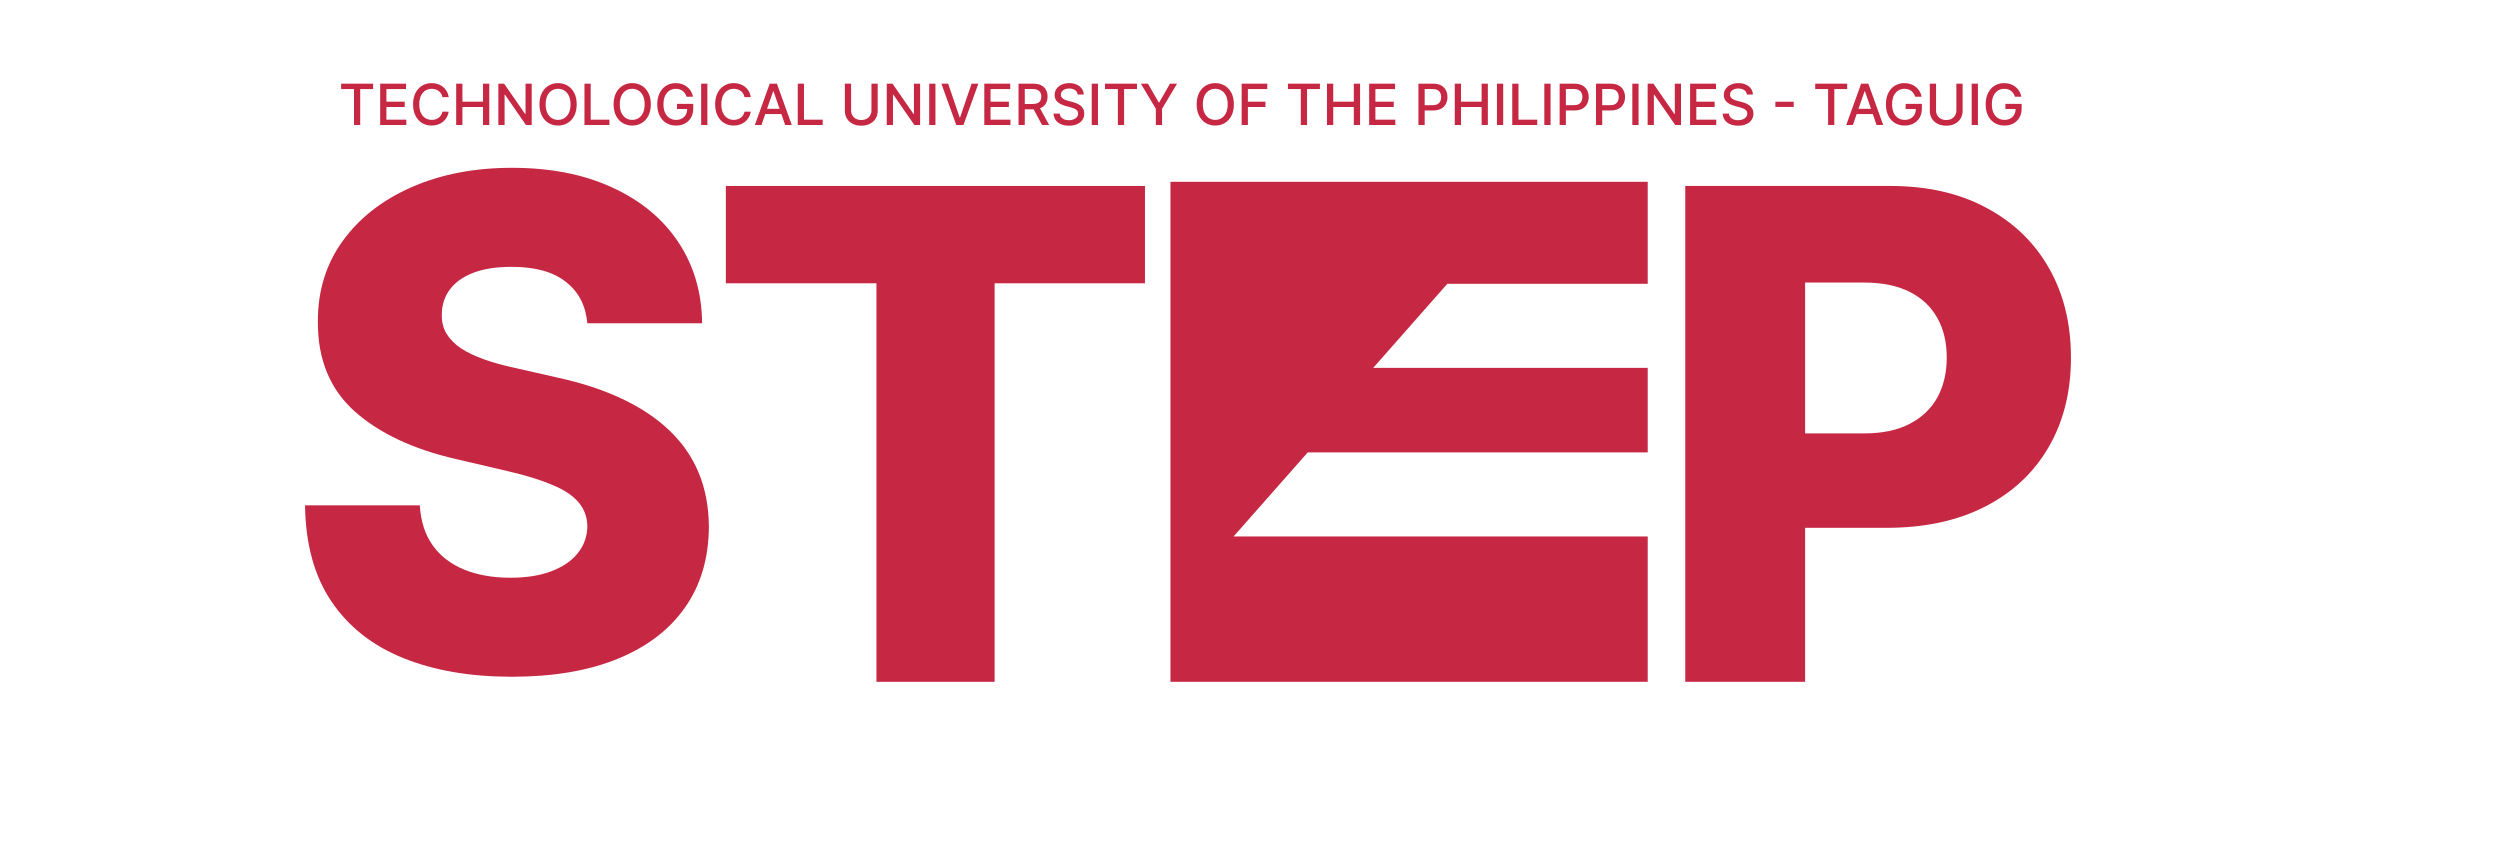
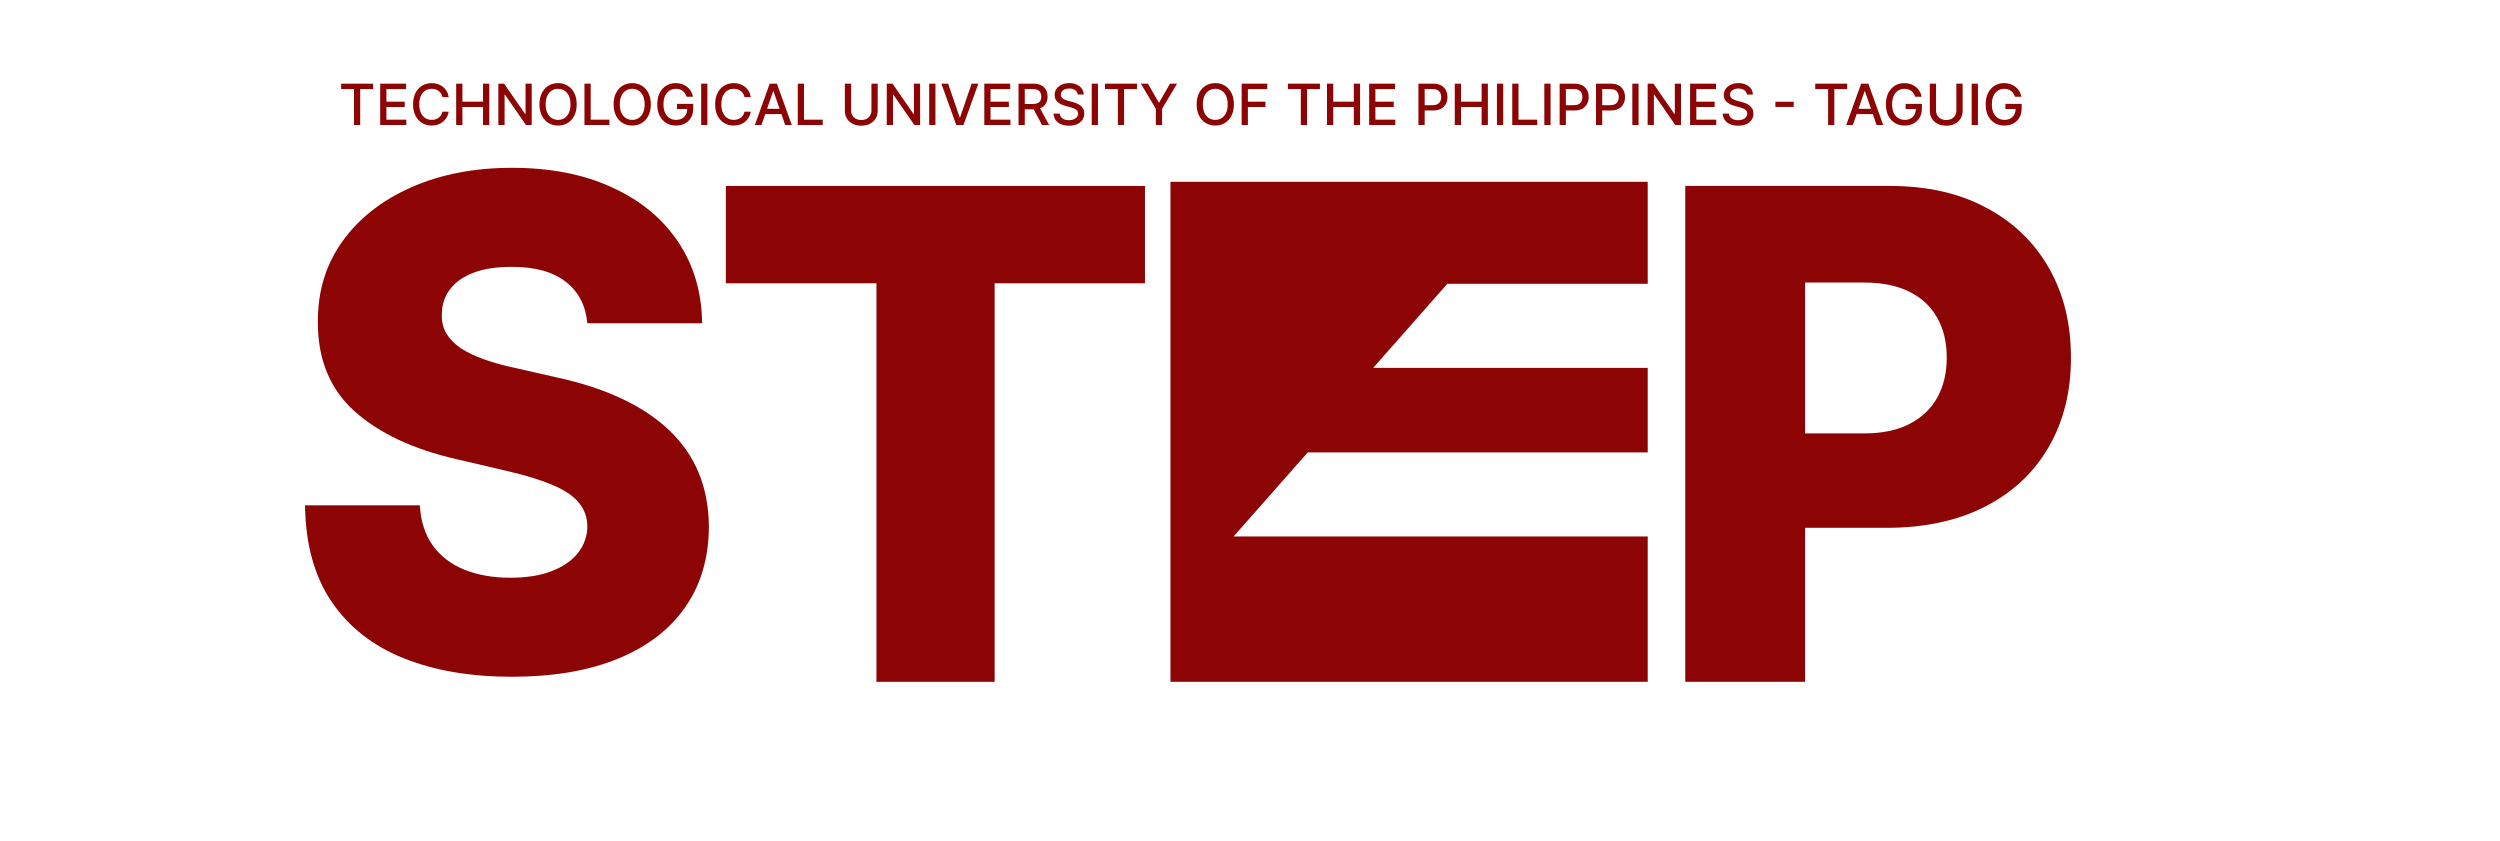
<svg xmlns="http://www.w3.org/2000/svg" width="220" height="74" viewBox="0 0 220 74" fill="none">
-   <path d="M145 24.975H127.365L120.839 32.375H145V39.812H115.08L108.554 47.211H145V60H103V16H145V24.975Z" fill="#C62742" />
-   <path d="M51.687 28.446C51.545 26.884 50.913 25.669 49.791 24.803C48.683 23.922 47.099 23.482 45.039 23.482C43.675 23.482 42.539 23.659 41.63 24.014C40.721 24.369 40.039 24.859 39.584 25.484C39.13 26.095 38.896 26.798 38.881 27.594C38.853 28.247 38.981 28.822 39.265 29.32C39.563 29.817 39.989 30.257 40.543 30.641C41.111 31.01 41.793 31.337 42.589 31.621C43.384 31.905 44.279 32.153 45.273 32.367L49.023 33.219C51.183 33.688 53.086 34.312 54.734 35.094C56.396 35.875 57.788 36.805 58.91 37.885C60.046 38.965 60.906 40.207 61.488 41.614C62.07 43.02 62.369 44.597 62.383 46.344C62.369 49.099 61.673 51.465 60.295 53.439C58.917 55.413 56.935 56.926 54.35 57.977C51.779 59.028 48.675 59.554 45.039 59.554C41.389 59.554 38.207 59.007 35.494 57.913C32.781 56.82 30.671 55.158 29.166 52.928C27.66 50.697 26.886 47.878 26.843 44.469H36.943C37.028 45.875 37.404 47.047 38.072 47.984C38.739 48.922 39.656 49.632 40.82 50.115C41.999 50.598 43.363 50.84 44.911 50.84C46.332 50.84 47.539 50.648 48.533 50.264C49.542 49.881 50.316 49.348 50.856 48.666C51.396 47.984 51.673 47.203 51.687 46.322C51.673 45.499 51.417 44.795 50.92 44.213C50.423 43.617 49.656 43.105 48.619 42.679C47.596 42.239 46.289 41.834 44.698 41.465L40.139 40.399C36.36 39.533 33.384 38.133 31.211 36.202C29.038 34.256 27.958 31.628 27.972 28.318C27.958 25.619 28.683 23.254 30.146 21.223C31.609 19.192 33.633 17.608 36.218 16.472C38.803 15.335 41.751 14.767 45.06 14.767C48.441 14.767 51.374 15.342 53.86 16.493C56.36 17.629 58.299 19.227 59.677 21.287C61.055 23.347 61.758 25.733 61.786 28.446H51.687Z" fill="#C62742" />
-   <path d="M30.018 7.836V7.364H32.833V7.836H31.698V11H31.151V7.836H30.018ZM33.455 11V7.364H35.734V7.836H34.003V8.944H35.615V9.414H34.003V10.528H35.756V11H33.455ZM39.488 8.546H38.934C38.912 8.428 38.873 8.324 38.815 8.234C38.757 8.144 38.686 8.067 38.602 8.005C38.518 7.942 38.423 7.895 38.319 7.863C38.216 7.831 38.107 7.815 37.991 7.815C37.781 7.815 37.594 7.867 37.428 7.973C37.263 8.078 37.133 8.232 37.037 8.436C36.943 8.64 36.895 8.888 36.895 9.182C36.895 9.478 36.943 9.728 37.037 9.931C37.133 10.135 37.264 10.289 37.43 10.393C37.596 10.497 37.782 10.549 37.989 10.549C38.104 10.549 38.213 10.534 38.316 10.503C38.42 10.471 38.514 10.424 38.598 10.363C38.682 10.301 38.753 10.226 38.811 10.137C38.87 10.047 38.911 9.944 38.934 9.828L39.488 9.83C39.458 10.009 39.401 10.173 39.315 10.323C39.231 10.473 39.123 10.602 38.99 10.711C38.859 10.818 38.709 10.902 38.539 10.961C38.37 11.02 38.185 11.05 37.986 11.05C37.671 11.05 37.39 10.975 37.144 10.826C36.898 10.676 36.703 10.461 36.562 10.181C36.421 9.902 36.35 9.569 36.35 9.182C36.35 8.794 36.421 8.46 36.563 8.182C36.705 7.903 36.899 7.689 37.146 7.539C37.392 7.389 37.672 7.314 37.986 7.314C38.178 7.314 38.358 7.342 38.525 7.397C38.693 7.452 38.844 7.532 38.978 7.639C39.112 7.744 39.222 7.873 39.31 8.026C39.398 8.177 39.457 8.351 39.488 8.546ZM40.144 11V7.364H40.693V8.944H42.506V7.364H43.056V11H42.506V9.414H40.693V11H40.144ZM46.79 7.364V11H46.286L44.438 8.333H44.404V11H43.855V7.364H44.363L46.213 10.034H46.247V7.364H46.79ZM50.749 9.182C50.749 9.57 50.678 9.904 50.536 10.183C50.394 10.461 50.199 10.676 49.952 10.826C49.706 10.975 49.426 11.05 49.112 11.05C48.797 11.05 48.516 10.975 48.269 10.826C48.023 10.676 47.828 10.461 47.686 10.181C47.544 9.902 47.473 9.569 47.473 9.182C47.473 8.794 47.544 8.46 47.686 8.182C47.828 7.903 48.023 7.689 48.269 7.539C48.516 7.389 48.797 7.314 49.112 7.314C49.426 7.314 49.706 7.389 49.952 7.539C50.199 7.689 50.394 7.903 50.536 8.182C50.678 8.46 50.749 8.794 50.749 9.182ZM50.206 9.182C50.206 8.886 50.158 8.637 50.062 8.434C49.967 8.231 49.837 8.077 49.671 7.973C49.507 7.867 49.32 7.815 49.112 7.815C48.903 7.815 48.715 7.867 48.551 7.973C48.386 8.077 48.256 8.231 48.16 8.434C48.066 8.637 48.018 8.886 48.018 9.182C48.018 9.478 48.066 9.728 48.16 9.931C48.256 10.133 48.386 10.287 48.551 10.393C48.715 10.497 48.903 10.549 49.112 10.549C49.32 10.549 49.507 10.497 49.671 10.393C49.837 10.287 49.967 10.133 50.062 9.931C50.158 9.728 50.206 9.478 50.206 9.182ZM51.433 11V7.364H51.982V10.528H53.63V11H51.433ZM57.273 9.182C57.273 9.57 57.202 9.904 57.059 10.183C56.917 10.461 56.723 10.676 56.475 10.826C56.229 10.975 55.949 11.05 55.636 11.05C55.321 11.05 55.039 10.975 54.792 10.826C54.546 10.676 54.352 10.461 54.21 10.181C54.068 9.902 53.997 9.569 53.997 9.182C53.997 8.794 54.068 8.46 54.21 8.182C54.352 7.903 54.546 7.689 54.792 7.539C55.039 7.389 55.321 7.314 55.636 7.314C55.949 7.314 56.229 7.389 56.475 7.539C56.723 7.689 56.917 7.903 57.059 8.182C57.202 8.46 57.273 8.794 57.273 9.182ZM56.729 9.182C56.729 8.886 56.681 8.637 56.585 8.434C56.491 8.231 56.361 8.077 56.195 7.973C56.03 7.867 55.844 7.815 55.636 7.815C55.426 7.815 55.239 7.867 55.074 7.973C54.91 8.077 54.78 8.231 54.684 8.434C54.589 8.637 54.542 8.886 54.542 9.182C54.542 9.478 54.589 9.728 54.684 9.931C54.78 10.133 54.91 10.287 55.074 10.393C55.239 10.497 55.426 10.549 55.636 10.549C55.844 10.549 56.03 10.497 56.195 10.393C56.361 10.287 56.491 10.133 56.585 9.931C56.681 9.728 56.729 9.478 56.729 9.182ZM60.418 8.512C60.383 8.405 60.337 8.308 60.279 8.223C60.222 8.137 60.154 8.063 60.075 8.003C59.996 7.941 59.905 7.895 59.803 7.863C59.703 7.831 59.592 7.815 59.471 7.815C59.266 7.815 59.082 7.867 58.917 7.973C58.753 8.078 58.623 8.232 58.527 8.436C58.432 8.638 58.385 8.886 58.385 9.18C58.385 9.475 58.432 9.724 58.528 9.928C58.624 10.131 58.756 10.286 58.922 10.391C59.089 10.496 59.279 10.549 59.492 10.549C59.69 10.549 59.862 10.509 60.009 10.428C60.157 10.348 60.271 10.234 60.352 10.087C60.434 9.939 60.474 9.765 60.474 9.565L60.616 9.592H59.576V9.139H61.005V9.553C61.005 9.858 60.94 10.123 60.81 10.348C60.681 10.572 60.502 10.745 60.274 10.867C60.047 10.989 59.786 11.05 59.492 11.05C59.163 11.05 58.875 10.974 58.626 10.822C58.379 10.671 58.186 10.456 58.047 10.178C57.909 9.899 57.839 9.567 57.839 9.184C57.839 8.894 57.88 8.633 57.96 8.402C58.041 8.172 58.154 7.976 58.299 7.815C58.446 7.652 58.618 7.529 58.816 7.444C59.015 7.357 59.232 7.314 59.468 7.314C59.664 7.314 59.847 7.343 60.016 7.401C60.187 7.459 60.338 7.541 60.471 7.648C60.605 7.754 60.715 7.881 60.803 8.028C60.891 8.173 60.95 8.335 60.98 8.512H60.418ZM62.25 7.364V11H61.702V7.364H62.25ZM66.07 8.546H65.516C65.494 8.428 65.455 8.324 65.397 8.234C65.339 8.144 65.268 8.067 65.184 8.005C65.1 7.942 65.005 7.895 64.901 7.863C64.798 7.831 64.689 7.815 64.573 7.815C64.363 7.815 64.176 7.867 64.01 7.973C63.846 8.078 63.715 8.232 63.619 8.436C63.525 8.64 63.477 8.888 63.477 9.182C63.477 9.478 63.525 9.728 63.619 9.931C63.715 10.135 63.846 10.289 64.012 10.393C64.177 10.497 64.364 10.549 64.571 10.549C64.686 10.549 64.795 10.534 64.898 10.503C65.002 10.471 65.096 10.424 65.18 10.363C65.264 10.301 65.335 10.226 65.393 10.137C65.452 10.047 65.493 9.944 65.516 9.828L66.07 9.83C66.04 10.009 65.983 10.173 65.897 10.323C65.813 10.473 65.705 10.602 65.573 10.711C65.441 10.818 65.291 10.902 65.121 10.961C64.952 11.02 64.768 11.05 64.567 11.05C64.253 11.05 63.972 10.975 63.726 10.826C63.48 10.676 63.286 10.461 63.144 10.181C63.003 9.902 62.932 9.569 62.932 9.182C62.932 8.794 63.003 8.46 63.145 8.182C63.287 7.903 63.481 7.689 63.728 7.539C63.974 7.389 64.254 7.314 64.567 7.314C64.76 7.314 64.94 7.342 65.107 7.397C65.275 7.452 65.426 7.532 65.56 7.639C65.694 7.744 65.805 7.873 65.892 8.026C65.98 8.177 66.039 8.351 66.07 8.546ZM67.009 11H66.427L67.735 7.364H68.369L69.678 11H69.095L68.067 8.024H68.039L67.009 11ZM67.107 9.576H68.996V10.038H67.107V9.576ZM70.203 11V7.364H70.751V10.528H72.399V11H70.203ZM76.687 7.364H77.237V9.755C77.237 10.01 77.177 10.235 77.058 10.432C76.938 10.627 76.77 10.781 76.553 10.893C76.337 11.005 76.083 11.06 75.792 11.06C75.502 11.06 75.248 11.005 75.032 10.893C74.815 10.781 74.647 10.627 74.528 10.432C74.408 10.235 74.348 10.01 74.348 9.755V7.364H74.897V9.711C74.897 9.875 74.933 10.022 75.005 10.149C75.079 10.277 75.182 10.378 75.316 10.451C75.45 10.524 75.608 10.56 75.792 10.56C75.976 10.56 76.136 10.524 76.269 10.451C76.404 10.378 76.507 10.277 76.578 10.149C76.651 10.022 76.687 9.875 76.687 9.711V7.364ZM80.97 7.364V11H80.466L78.617 8.333H78.583V11H78.035V7.364H78.543L80.393 10.034H80.426V7.364H80.97ZM82.319 7.364V11H81.77V7.364H82.319ZM83.436 7.364L84.448 10.325H84.489L85.501 7.364H86.094L84.785 11H84.151L82.843 7.364H83.436ZM86.619 11V7.364H88.899V7.836H87.167V8.944H88.78V9.414H87.167V10.528H88.92V11H86.619ZM89.631 11V7.364H90.928C91.209 7.364 91.443 7.412 91.629 7.509C91.816 7.606 91.956 7.741 92.048 7.912C92.14 8.083 92.186 8.28 92.186 8.504C92.186 8.726 92.14 8.922 92.046 9.091C91.954 9.259 91.814 9.39 91.627 9.484C91.441 9.577 91.207 9.624 90.926 9.624H89.944V9.152H90.876C91.054 9.152 91.198 9.126 91.309 9.075C91.422 9.024 91.504 8.95 91.556 8.853C91.608 8.756 91.634 8.64 91.634 8.504C91.634 8.366 91.608 8.247 91.554 8.147C91.502 8.046 91.42 7.969 91.308 7.916C91.196 7.861 91.05 7.834 90.869 7.834H90.18V11H89.631ZM91.427 9.359L92.325 11H91.7L90.819 9.359H91.427ZM94.837 8.319C94.819 8.151 94.74 8.021 94.603 7.928C94.466 7.835 94.293 7.788 94.085 7.788C93.935 7.788 93.806 7.812 93.698 7.859C93.589 7.905 93.504 7.969 93.444 8.051C93.384 8.131 93.355 8.223 93.355 8.326C93.355 8.412 93.375 8.487 93.415 8.55C93.457 8.612 93.51 8.665 93.577 8.708C93.644 8.749 93.716 8.784 93.793 8.812C93.87 8.84 93.944 8.862 94.015 8.88L94.37 8.972C94.486 9.001 94.605 9.039 94.727 9.088C94.849 9.136 94.962 9.2 95.067 9.279C95.171 9.359 95.255 9.457 95.319 9.574C95.384 9.691 95.416 9.832 95.416 9.995C95.416 10.201 95.363 10.384 95.256 10.544C95.151 10.704 94.998 10.829 94.797 10.922C94.597 11.014 94.354 11.06 94.07 11.06C93.798 11.06 93.562 11.017 93.364 10.931C93.165 10.844 93.009 10.722 92.897 10.563C92.784 10.403 92.722 10.214 92.71 9.995H93.261C93.271 10.126 93.314 10.236 93.388 10.323C93.464 10.41 93.561 10.474 93.678 10.517C93.796 10.559 93.926 10.579 94.067 10.579C94.222 10.579 94.36 10.555 94.481 10.506C94.602 10.457 94.698 10.388 94.768 10.3C94.838 10.212 94.873 10.108 94.873 9.99C94.873 9.882 94.842 9.794 94.781 9.725C94.72 9.656 94.638 9.6 94.534 9.555C94.431 9.51 94.314 9.47 94.184 9.436L93.754 9.319C93.463 9.239 93.232 9.123 93.062 8.969C92.893 8.815 92.808 8.611 92.808 8.358C92.808 8.148 92.865 7.966 92.978 7.809C93.092 7.653 93.246 7.532 93.44 7.445C93.634 7.358 93.853 7.314 94.097 7.314C94.343 7.314 94.56 7.357 94.749 7.444C94.938 7.53 95.087 7.649 95.196 7.8C95.305 7.951 95.362 8.124 95.367 8.319H94.837ZM96.621 7.364V11H96.072V7.364H96.621ZM97.24 7.836V7.364H100.054V7.836H98.92V11H98.373V7.836H97.24ZM100.396 7.364H101.019L101.969 9.017H102.008L102.958 7.364H103.581L102.262 9.572V11H101.715V9.572L100.396 7.364ZM108.581 9.182C108.581 9.57 108.51 9.904 108.368 10.183C108.226 10.461 108.031 10.676 107.784 10.826C107.538 10.975 107.258 11.05 106.944 11.05C106.629 11.05 106.348 10.975 106.101 10.826C105.855 10.676 105.66 10.461 105.518 10.181C105.376 9.902 105.305 9.569 105.305 9.182C105.305 8.794 105.376 8.46 105.518 8.182C105.66 7.903 105.855 7.689 106.101 7.539C106.348 7.389 106.629 7.314 106.944 7.314C107.258 7.314 107.538 7.389 107.784 7.539C108.031 7.689 108.226 7.903 108.368 8.182C108.51 8.46 108.581 8.794 108.581 9.182ZM108.038 9.182C108.038 8.886 107.99 8.637 107.894 8.434C107.799 8.231 107.669 8.077 107.503 7.973C107.339 7.867 107.152 7.815 106.944 7.815C106.735 7.815 106.548 7.867 106.383 7.973C106.218 8.077 106.088 8.231 105.992 8.434C105.898 8.637 105.85 8.886 105.85 9.182C105.85 9.478 105.898 9.728 105.992 9.931C106.088 10.133 106.218 10.287 106.383 10.393C106.548 10.497 106.735 10.549 106.944 10.549C107.152 10.549 107.339 10.497 107.503 10.393C107.669 10.287 107.799 10.133 107.894 9.931C107.99 9.728 108.038 9.478 108.038 9.182ZM109.265 11V7.364H111.52V7.836H109.814V8.944H111.359V9.414H109.814V11H109.265ZM113.339 7.836V7.364H116.153V7.836H115.019V11H114.472V7.836H113.339ZM116.775 11V7.364H117.324V8.944H119.136V7.364H119.687V11H119.136V9.414H117.324V11H116.775ZM120.486 11V7.364H122.766V7.836H121.035V8.944H122.647V9.414H121.035V10.528H122.787V11H120.486ZM124.822 11V7.364H126.118C126.401 7.364 126.635 7.415 126.821 7.518C127.007 7.621 127.146 7.762 127.238 7.941C127.331 8.118 127.377 8.318 127.377 8.541C127.377 8.765 127.33 8.966 127.237 9.145C127.144 9.322 127.005 9.463 126.818 9.567C126.632 9.67 126.398 9.722 126.116 9.722H125.225V9.256H126.067C126.245 9.256 126.39 9.226 126.502 9.164C126.613 9.101 126.694 9.016 126.747 8.908C126.799 8.801 126.825 8.678 126.825 8.541C126.825 8.404 126.799 8.282 126.747 8.175C126.694 8.069 126.612 7.985 126.5 7.925C126.389 7.864 126.242 7.834 126.059 7.834H125.371V11H124.822ZM128.02 11V7.364H128.569V8.944H130.382V7.364H130.932V11H130.382V9.414H128.569V11H128.02ZM132.28 7.364V11H131.731V7.364H132.28ZM133.079 11V7.364H133.627V10.528H135.275V11H133.079ZM136.45 7.364V11H135.901V7.364H136.45ZM137.249 11V7.364H138.545C138.828 7.364 139.062 7.415 139.248 7.518C139.434 7.621 139.573 7.762 139.665 7.941C139.758 8.118 139.804 8.318 139.804 8.541C139.804 8.765 139.757 8.966 139.663 9.145C139.571 9.322 139.431 9.463 139.244 9.567C139.059 9.67 138.825 9.722 138.543 9.722H137.652V9.256H138.493C138.672 9.256 138.817 9.226 138.928 9.164C139.04 9.101 139.121 9.016 139.173 8.908C139.225 8.801 139.251 8.678 139.251 8.541C139.251 8.404 139.225 8.282 139.173 8.175C139.121 8.069 139.039 7.985 138.927 7.925C138.815 7.864 138.668 7.834 138.486 7.834H137.797V11H137.249ZM140.447 11V7.364H141.743C142.026 7.364 142.26 7.415 142.446 7.518C142.632 7.621 142.771 7.762 142.863 7.941C142.956 8.118 143.002 8.318 143.002 8.541C143.002 8.765 142.955 8.966 142.862 9.145C142.769 9.322 142.63 9.463 142.443 9.567C142.257 9.67 142.023 9.722 141.741 9.722H140.85V9.256H141.692C141.87 9.256 142.015 9.226 142.127 9.164C142.238 9.101 142.319 9.016 142.372 8.908C142.424 8.801 142.45 8.678 142.45 8.541C142.45 8.404 142.424 8.282 142.372 8.175C142.319 8.069 142.237 7.985 142.125 7.925C142.014 7.864 141.867 7.834 141.684 7.834H140.996V11H140.447ZM144.194 7.364V11H143.645V7.364H144.194ZM147.928 7.364V11H147.424L145.575 8.333H145.541V11H144.993V7.364H145.501L147.351 10.034H147.384V7.364H147.928ZM148.728 11V7.364H151.008V7.836H149.277V8.944H150.889V9.414H149.277V10.528H151.029V11H148.728ZM153.724 8.319C153.705 8.151 153.627 8.021 153.49 7.928C153.352 7.835 153.18 7.788 152.971 7.788C152.822 7.788 152.693 7.812 152.584 7.859C152.475 7.905 152.391 7.969 152.33 8.051C152.271 8.131 152.242 8.223 152.242 8.326C152.242 8.412 152.262 8.487 152.302 8.55C152.343 8.612 152.397 8.665 152.463 8.708C152.531 8.749 152.603 8.784 152.68 8.812C152.757 8.84 152.831 8.862 152.902 8.88L153.257 8.972C153.373 9.001 153.492 9.039 153.614 9.088C153.736 9.136 153.849 9.2 153.953 9.279C154.057 9.359 154.141 9.457 154.205 9.574C154.27 9.691 154.303 9.832 154.303 9.995C154.303 10.201 154.25 10.384 154.143 10.544C154.038 10.704 153.885 10.829 153.683 10.922C153.483 11.014 153.241 11.06 152.957 11.06C152.685 11.06 152.449 11.017 152.25 10.931C152.052 10.844 151.896 10.722 151.783 10.563C151.671 10.403 151.609 10.214 151.597 9.995H152.147C152.158 10.126 152.201 10.236 152.275 10.323C152.351 10.41 152.447 10.474 152.565 10.517C152.683 10.559 152.813 10.579 152.954 10.579C153.109 10.579 153.246 10.555 153.367 10.506C153.489 10.457 153.585 10.388 153.655 10.3C153.725 10.212 153.76 10.108 153.76 9.99C153.76 9.882 153.729 9.794 153.667 9.725C153.607 9.656 153.525 9.6 153.42 9.555C153.318 9.51 153.201 9.47 153.071 9.436L152.641 9.319C152.35 9.239 152.119 9.123 151.949 8.969C151.779 8.815 151.695 8.611 151.695 8.358C151.695 8.148 151.751 7.966 151.865 7.809C151.979 7.653 152.133 7.532 152.327 7.445C152.521 7.358 152.74 7.314 152.984 7.314C153.23 7.314 153.447 7.357 153.635 7.444C153.825 7.53 153.974 7.649 154.083 7.8C154.192 7.951 154.249 8.124 154.253 8.319H153.724ZM157.846 8.951V9.413H156.234V8.951H157.846ZM159.74 7.836V7.364H162.554V7.836H161.42V11H160.873V7.836H159.74ZM163.054 11H162.471L163.78 7.364H164.414L165.723 11H165.14L164.112 8.024H164.084L163.054 11ZM163.152 9.576H165.041V10.038H163.152V9.576ZM168.538 8.512C168.503 8.405 168.457 8.308 168.399 8.223C168.342 8.137 168.274 8.063 168.195 8.003C168.116 7.941 168.025 7.895 167.923 7.863C167.823 7.831 167.712 7.815 167.591 7.815C167.387 7.815 167.202 7.867 167.037 7.973C166.873 8.078 166.743 8.232 166.647 8.436C166.552 8.638 166.505 8.886 166.505 9.18C166.505 9.475 166.553 9.724 166.648 9.928C166.744 10.131 166.876 10.286 167.043 10.391C167.21 10.496 167.4 10.549 167.613 10.549C167.81 10.549 167.983 10.509 168.129 10.428C168.277 10.348 168.391 10.234 168.472 10.087C168.554 9.939 168.595 9.765 168.595 9.565L168.737 9.592H167.696V9.139H169.125V9.553C169.125 9.858 169.06 10.123 168.93 10.348C168.801 10.572 168.622 10.745 168.394 10.867C168.167 10.989 167.906 11.05 167.613 11.05C167.284 11.05 166.995 10.974 166.746 10.822C166.499 10.671 166.306 10.456 166.167 10.178C166.029 9.899 165.96 9.567 165.96 9.184C165.96 8.894 166 8.633 166.08 8.402C166.161 8.172 166.274 7.976 166.419 7.815C166.566 7.652 166.738 7.529 166.936 7.444C167.135 7.357 167.352 7.314 167.588 7.314C167.784 7.314 167.967 7.343 168.136 7.401C168.307 7.459 168.458 7.541 168.591 7.648C168.725 7.754 168.835 7.881 168.923 8.028C169.011 8.173 169.07 8.335 169.101 8.512H168.538ZM172.16 7.364H172.711V9.755C172.711 10.01 172.651 10.235 172.531 10.432C172.412 10.627 172.244 10.781 172.027 10.893C171.811 11.005 171.557 11.06 171.265 11.06C170.975 11.06 170.722 11.005 170.505 10.893C170.289 10.781 170.121 10.627 170.001 10.432C169.882 10.235 169.822 10.01 169.822 9.755V7.364H170.371V9.711C170.371 9.875 170.407 10.022 170.479 10.149C170.552 10.277 170.656 10.378 170.79 10.451C170.923 10.524 171.082 10.56 171.265 10.56C171.45 10.56 171.609 10.524 171.743 10.451C171.878 10.378 171.981 10.277 172.052 10.149C172.124 10.022 172.16 9.875 172.16 9.711V7.364ZM174.057 7.364V11H173.508V7.364H174.057ZM177.317 8.512C177.283 8.405 177.236 8.308 177.178 8.223C177.122 8.137 177.054 8.063 176.974 8.003C176.895 7.941 176.804 7.895 176.703 7.863C176.602 7.831 176.491 7.815 176.371 7.815C176.166 7.815 175.981 7.867 175.817 7.973C175.652 8.078 175.522 8.232 175.426 8.436C175.331 8.638 175.284 8.886 175.284 9.18C175.284 9.475 175.332 9.724 175.428 9.928C175.524 10.131 175.655 10.286 175.822 10.391C175.989 10.496 176.179 10.549 176.392 10.549C176.59 10.549 176.762 10.509 176.909 10.428C177.057 10.348 177.171 10.234 177.251 10.087C177.333 9.939 177.374 9.765 177.374 9.565L177.516 9.592H176.475V9.139H177.905V9.553C177.905 9.858 177.84 10.123 177.709 10.348C177.58 10.572 177.402 10.745 177.173 10.867C176.946 10.989 176.685 11.05 176.392 11.05C176.063 11.05 175.774 10.974 175.525 10.822C175.278 10.671 175.085 10.456 174.947 10.178C174.808 9.899 174.739 9.567 174.739 9.184C174.739 8.894 174.779 8.633 174.86 8.402C174.94 8.172 175.053 7.976 175.199 7.815C175.346 7.652 175.518 7.529 175.715 7.444C175.914 7.357 176.131 7.314 176.367 7.314C176.564 7.314 176.746 7.343 176.916 7.401C177.086 7.459 177.238 7.541 177.37 7.648C177.504 7.754 177.615 7.881 177.702 8.028C177.79 8.173 177.849 8.335 177.88 8.512H177.317Z" fill="#C62742" />
-   <path d="M63.875 24.929V16.364H100.757V24.929H87.526V60H77.128V24.929H63.875Z" fill="#C62742" />
-   <path d="M148.303 60V16.364H166.328C169.595 16.364 172.415 17.003 174.787 18.281C177.173 19.546 179.013 21.314 180.305 23.587C181.598 25.845 182.244 28.473 182.244 31.47C182.244 34.481 181.584 37.117 180.263 39.375C178.956 41.619 177.088 43.359 174.659 44.595C172.23 45.831 169.347 46.449 166.009 46.449H154.886V38.139H164.048C165.639 38.139 166.967 37.862 168.033 37.308C169.112 36.754 169.929 35.98 170.483 34.986C171.037 33.977 171.314 32.805 171.314 31.47C171.314 30.121 171.037 28.956 170.483 27.976C169.929 26.982 169.112 26.215 168.033 25.675C166.953 25.135 165.625 24.865 164.048 24.865H158.849V60H148.303Z" fill="#C62742" />
+   <path d="M145 24.975H127.365L120.839 32.375H145V39.812H115.08L108.554 47.211H145V60H103V16H145V24.975Z" fill="#8C0404" />
+   <path d="M51.687 28.446C51.545 26.884 50.913 25.669 49.791 24.803C48.683 23.922 47.099 23.482 45.039 23.482C43.675 23.482 42.539 23.659 41.63 24.014C40.721 24.369 40.039 24.859 39.584 25.484C39.13 26.095 38.896 26.798 38.881 27.594C38.853 28.247 38.981 28.822 39.265 29.32C39.563 29.817 39.989 30.257 40.543 30.641C41.111 31.01 41.793 31.337 42.589 31.621C43.384 31.905 44.279 32.153 45.273 32.367L49.023 33.219C51.183 33.688 53.086 34.312 54.734 35.094C56.396 35.875 57.788 36.805 58.91 37.885C60.046 38.965 60.906 40.207 61.488 41.614C62.07 43.02 62.369 44.597 62.383 46.344C62.369 49.099 61.673 51.465 60.295 53.439C58.917 55.413 56.935 56.926 54.35 57.977C51.779 59.028 48.675 59.554 45.039 59.554C41.389 59.554 38.207 59.007 35.494 57.913C32.781 56.82 30.671 55.158 29.166 52.928C27.66 50.697 26.886 47.878 26.843 44.469H36.943C37.028 45.875 37.404 47.047 38.072 47.984C38.739 48.922 39.656 49.632 40.82 50.115C41.999 50.598 43.363 50.84 44.911 50.84C46.332 50.84 47.539 50.648 48.533 50.264C49.542 49.881 50.316 49.348 50.856 48.666C51.396 47.984 51.673 47.203 51.687 46.322C51.673 45.499 51.417 44.795 50.92 44.213C50.423 43.617 49.656 43.105 48.619 42.679C47.596 42.239 46.289 41.834 44.698 41.465L40.139 40.399C36.36 39.533 33.384 38.133 31.211 36.202C29.038 34.256 27.958 31.628 27.972 28.318C27.958 25.619 28.683 23.254 30.146 21.223C31.609 19.192 33.633 17.608 36.218 16.472C38.803 15.335 41.751 14.767 45.06 14.767C48.441 14.767 51.374 15.342 53.86 16.493C56.36 17.629 58.299 19.227 59.677 21.287C61.055 23.347 61.758 25.733 61.786 28.446H51.687Z" fill="#8C0404" />
+   <path d="M30.018 7.836V7.364H32.833V7.836H31.698V11H31.151V7.836H30.018ZM33.455 11V7.364H35.734V7.836H34.003V8.944H35.615V9.414H34.003V10.528H35.756V11H33.455ZM39.488 8.546H38.934C38.912 8.428 38.873 8.324 38.815 8.234C38.757 8.144 38.686 8.067 38.602 8.005C38.518 7.942 38.423 7.895 38.319 7.863C38.216 7.831 38.107 7.815 37.991 7.815C37.781 7.815 37.594 7.867 37.428 7.973C37.263 8.078 37.133 8.232 37.037 8.436C36.943 8.64 36.895 8.888 36.895 9.182C36.895 9.478 36.943 9.728 37.037 9.931C37.133 10.135 37.264 10.289 37.43 10.393C37.596 10.497 37.782 10.549 37.989 10.549C38.104 10.549 38.213 10.534 38.316 10.503C38.42 10.471 38.514 10.424 38.598 10.363C38.682 10.301 38.753 10.226 38.811 10.137C38.87 10.047 38.911 9.944 38.934 9.828L39.488 9.83C39.458 10.009 39.401 10.173 39.315 10.323C39.231 10.473 39.123 10.602 38.99 10.711C38.859 10.818 38.709 10.902 38.539 10.961C38.37 11.02 38.185 11.05 37.986 11.05C37.671 11.05 37.39 10.975 37.144 10.826C36.898 10.676 36.703 10.461 36.562 10.181C36.421 9.902 36.35 9.569 36.35 9.182C36.35 8.794 36.421 8.46 36.563 8.182C36.705 7.903 36.899 7.689 37.146 7.539C37.392 7.389 37.672 7.314 37.986 7.314C38.178 7.314 38.358 7.342 38.525 7.397C38.693 7.452 38.844 7.532 38.978 7.639C39.112 7.744 39.222 7.873 39.31 8.026C39.398 8.177 39.457 8.351 39.488 8.546ZM40.144 11V7.364H40.693V8.944H42.506V7.364H43.056V11H42.506V9.414H40.693V11H40.144ZM46.79 7.364V11H46.286L44.438 8.333H44.404V11H43.855V7.364H44.363L46.213 10.034H46.247V7.364H46.79ZM50.749 9.182C50.749 9.57 50.678 9.904 50.536 10.183C50.394 10.461 50.199 10.676 49.952 10.826C49.706 10.975 49.426 11.05 49.112 11.05C48.797 11.05 48.516 10.975 48.269 10.826C48.023 10.676 47.828 10.461 47.686 10.181C47.544 9.902 47.473 9.569 47.473 9.182C47.473 8.794 47.544 8.46 47.686 8.182C47.828 7.903 48.023 7.689 48.269 7.539C48.516 7.389 48.797 7.314 49.112 7.314C49.426 7.314 49.706 7.389 49.952 7.539C50.199 7.689 50.394 7.903 50.536 8.182C50.678 8.46 50.749 8.794 50.749 9.182ZM50.206 9.182C50.206 8.886 50.158 8.637 50.062 8.434C49.967 8.231 49.837 8.077 49.671 7.973C49.507 7.867 49.32 7.815 49.112 7.815C48.903 7.815 48.715 7.867 48.551 7.973C48.386 8.077 48.256 8.231 48.16 8.434C48.066 8.637 48.018 8.886 48.018 9.182C48.018 9.478 48.066 9.728 48.16 9.931C48.256 10.133 48.386 10.287 48.551 10.393C48.715 10.497 48.903 10.549 49.112 10.549C49.32 10.549 49.507 10.497 49.671 10.393C49.837 10.287 49.967 10.133 50.062 9.931C50.158 9.728 50.206 9.478 50.206 9.182ZM51.433 11V7.364H51.982V10.528H53.63V11H51.433ZM57.273 9.182C57.273 9.57 57.202 9.904 57.059 10.183C56.917 10.461 56.723 10.676 56.475 10.826C56.229 10.975 55.949 11.05 55.636 11.05C55.321 11.05 55.039 10.975 54.792 10.826C54.546 10.676 54.352 10.461 54.21 10.181C54.068 9.902 53.997 9.569 53.997 9.182C53.997 8.794 54.068 8.46 54.21 8.182C54.352 7.903 54.546 7.689 54.792 7.539C55.039 7.389 55.321 7.314 55.636 7.314C55.949 7.314 56.229 7.389 56.475 7.539C56.723 7.689 56.917 7.903 57.059 8.182C57.202 8.46 57.273 8.794 57.273 9.182ZM56.729 9.182C56.729 8.886 56.681 8.637 56.585 8.434C56.491 8.231 56.361 8.077 56.195 7.973C56.03 7.867 55.844 7.815 55.636 7.815C55.426 7.815 55.239 7.867 55.074 7.973C54.91 8.077 54.78 8.231 54.684 8.434C54.589 8.637 54.542 8.886 54.542 9.182C54.542 9.478 54.589 9.728 54.684 9.931C54.78 10.133 54.91 10.287 55.074 10.393C55.239 10.497 55.426 10.549 55.636 10.549C55.844 10.549 56.03 10.497 56.195 10.393C56.361 10.287 56.491 10.133 56.585 9.931C56.681 9.728 56.729 9.478 56.729 9.182ZM60.418 8.512C60.383 8.405 60.337 8.308 60.279 8.223C60.222 8.137 60.154 8.063 60.075 8.003C59.996 7.941 59.905 7.895 59.803 7.863C59.703 7.831 59.592 7.815 59.471 7.815C59.266 7.815 59.082 7.867 58.917 7.973C58.753 8.078 58.623 8.232 58.527 8.436C58.432 8.638 58.385 8.886 58.385 9.18C58.385 9.475 58.432 9.724 58.528 9.928C58.624 10.131 58.756 10.286 58.922 10.391C59.089 10.496 59.279 10.549 59.492 10.549C59.69 10.549 59.862 10.509 60.009 10.428C60.157 10.348 60.271 10.234 60.352 10.087C60.434 9.939 60.474 9.765 60.474 9.565L60.616 9.592H59.576V9.139H61.005V9.553C61.005 9.858 60.94 10.123 60.81 10.348C60.681 10.572 60.502 10.745 60.274 10.867C60.047 10.989 59.786 11.05 59.492 11.05C59.163 11.05 58.875 10.974 58.626 10.822C58.379 10.671 58.186 10.456 58.047 10.178C57.909 9.899 57.839 9.567 57.839 9.184C57.839 8.894 57.88 8.633 57.96 8.402C58.041 8.172 58.154 7.976 58.299 7.815C58.446 7.652 58.618 7.529 58.816 7.444C59.015 7.357 59.232 7.314 59.468 7.314C59.664 7.314 59.847 7.343 60.016 7.401C60.187 7.459 60.338 7.541 60.471 7.648C60.605 7.754 60.715 7.881 60.803 8.028C60.891 8.173 60.95 8.335 60.98 8.512H60.418ZM62.25 7.364V11H61.702V7.364H62.25ZM66.07 8.546H65.516C65.494 8.428 65.455 8.324 65.397 8.234C65.339 8.144 65.268 8.067 65.184 8.005C65.1 7.942 65.005 7.895 64.901 7.863C64.798 7.831 64.689 7.815 64.573 7.815C64.363 7.815 64.176 7.867 64.01 7.973C63.846 8.078 63.715 8.232 63.619 8.436C63.525 8.64 63.477 8.888 63.477 9.182C63.477 9.478 63.525 9.728 63.619 9.931C63.715 10.135 63.846 10.289 64.012 10.393C64.177 10.497 64.364 10.549 64.571 10.549C64.686 10.549 64.795 10.534 64.898 10.503C65.002 10.471 65.096 10.424 65.18 10.363C65.264 10.301 65.335 10.226 65.393 10.137C65.452 10.047 65.493 9.944 65.516 9.828L66.07 9.83C66.04 10.009 65.983 10.173 65.897 10.323C65.813 10.473 65.705 10.602 65.573 10.711C65.441 10.818 65.291 10.902 65.121 10.961C64.952 11.02 64.768 11.05 64.567 11.05C64.253 11.05 63.972 10.975 63.726 10.826C63.48 10.676 63.286 10.461 63.144 10.181C63.003 9.902 62.932 9.569 62.932 9.182C62.932 8.794 63.003 8.46 63.145 8.182C63.287 7.903 63.481 7.689 63.728 7.539C63.974 7.389 64.254 7.314 64.567 7.314C64.76 7.314 64.94 7.342 65.107 7.397C65.275 7.452 65.426 7.532 65.56 7.639C65.694 7.744 65.805 7.873 65.892 8.026C65.98 8.177 66.039 8.351 66.07 8.546ZM67.009 11H66.427L67.735 7.364H68.369L69.678 11H69.095L68.067 8.024H68.039L67.009 11ZM67.107 9.576H68.996V10.038H67.107V9.576ZM70.203 11V7.364H70.751V10.528H72.399V11H70.203ZM76.687 7.364H77.237V9.755C77.237 10.01 77.177 10.235 77.058 10.432C76.938 10.627 76.77 10.781 76.553 10.893C76.337 11.005 76.083 11.06 75.792 11.06C75.502 11.06 75.248 11.005 75.032 10.893C74.815 10.781 74.647 10.627 74.528 10.432C74.408 10.235 74.348 10.01 74.348 9.755V7.364H74.897V9.711C74.897 9.875 74.933 10.022 75.005 10.149C75.079 10.277 75.182 10.378 75.316 10.451C75.45 10.524 75.608 10.56 75.792 10.56C75.976 10.56 76.136 10.524 76.269 10.451C76.404 10.378 76.507 10.277 76.578 10.149C76.651 10.022 76.687 9.875 76.687 9.711V7.364ZM80.97 7.364V11H80.466L78.617 8.333H78.583V11H78.035V7.364H78.543L80.393 10.034H80.426V7.364H80.97ZM82.319 7.364V11H81.77V7.364H82.319ZM83.436 7.364L84.448 10.325H84.489L85.501 7.364H86.094L84.785 11H84.151L82.843 7.364H83.436ZM86.619 11V7.364H88.899V7.836H87.167V8.944H88.78V9.414H87.167V10.528H88.92V11H86.619ZM89.631 11V7.364H90.928C91.209 7.364 91.443 7.412 91.629 7.509C91.816 7.606 91.956 7.741 92.048 7.912C92.14 8.083 92.186 8.28 92.186 8.504C92.186 8.726 92.14 8.922 92.046 9.091C91.954 9.259 91.814 9.39 91.627 9.484C91.441 9.577 91.207 9.624 90.926 9.624H89.944V9.152H90.876C91.054 9.152 91.198 9.126 91.309 9.075C91.422 9.024 91.504 8.95 91.556 8.853C91.608 8.756 91.634 8.64 91.634 8.504C91.634 8.366 91.608 8.247 91.554 8.147C91.502 8.046 91.42 7.969 91.308 7.916C91.196 7.861 91.05 7.834 90.869 7.834H90.18V11H89.631ZM91.427 9.359L92.325 11H91.7L90.819 9.359H91.427ZM94.837 8.319C94.819 8.151 94.74 8.021 94.603 7.928C94.466 7.835 94.293 7.788 94.085 7.788C93.935 7.788 93.806 7.812 93.698 7.859C93.589 7.905 93.504 7.969 93.444 8.051C93.384 8.131 93.355 8.223 93.355 8.326C93.355 8.412 93.375 8.487 93.415 8.55C93.457 8.612 93.51 8.665 93.577 8.708C93.644 8.749 93.716 8.784 93.793 8.812C93.87 8.84 93.944 8.862 94.015 8.88L94.37 8.972C94.486 9.001 94.605 9.039 94.727 9.088C94.849 9.136 94.962 9.2 95.067 9.279C95.171 9.359 95.255 9.457 95.319 9.574C95.384 9.691 95.416 9.832 95.416 9.995C95.416 10.201 95.363 10.384 95.256 10.544C95.151 10.704 94.998 10.829 94.797 10.922C94.597 11.014 94.354 11.06 94.07 11.06C93.798 11.06 93.562 11.017 93.364 10.931C93.165 10.844 93.009 10.722 92.897 10.563C92.784 10.403 92.722 10.214 92.71 9.995H93.261C93.271 10.126 93.314 10.236 93.388 10.323C93.464 10.41 93.561 10.474 93.678 10.517C93.796 10.559 93.926 10.579 94.067 10.579C94.222 10.579 94.36 10.555 94.481 10.506C94.602 10.457 94.698 10.388 94.768 10.3C94.838 10.212 94.873 10.108 94.873 9.99C94.873 9.882 94.842 9.794 94.781 9.725C94.72 9.656 94.638 9.6 94.534 9.555C94.431 9.51 94.314 9.47 94.184 9.436L93.754 9.319C93.463 9.239 93.232 9.123 93.062 8.969C92.893 8.815 92.808 8.611 92.808 8.358C92.808 8.148 92.865 7.966 92.978 7.809C93.092 7.653 93.246 7.532 93.44 7.445C93.634 7.358 93.853 7.314 94.097 7.314C94.343 7.314 94.56 7.357 94.749 7.444C94.938 7.53 95.087 7.649 95.196 7.8C95.305 7.951 95.362 8.124 95.367 8.319H94.837ZM96.621 7.364V11H96.072V7.364H96.621ZM97.24 7.836V7.364H100.054V7.836H98.92V11H98.373V7.836H97.24ZM100.396 7.364H101.019L101.969 9.017H102.008L102.958 7.364H103.581L102.262 9.572V11H101.715V9.572L100.396 7.364ZM108.581 9.182C108.581 9.57 108.51 9.904 108.368 10.183C108.226 10.461 108.031 10.676 107.784 10.826C107.538 10.975 107.258 11.05 106.944 11.05C106.629 11.05 106.348 10.975 106.101 10.826C105.855 10.676 105.66 10.461 105.518 10.181C105.376 9.902 105.305 9.569 105.305 9.182C105.305 8.794 105.376 8.46 105.518 8.182C105.66 7.903 105.855 7.689 106.101 7.539C106.348 7.389 106.629 7.314 106.944 7.314C107.258 7.314 107.538 7.389 107.784 7.539C108.031 7.689 108.226 7.903 108.368 8.182C108.51 8.46 108.581 8.794 108.581 9.182ZM108.038 9.182C108.038 8.886 107.99 8.637 107.894 8.434C107.799 8.231 107.669 8.077 107.503 7.973C107.339 7.867 107.152 7.815 106.944 7.815C106.735 7.815 106.548 7.867 106.383 7.973C106.218 8.077 106.088 8.231 105.992 8.434C105.898 8.637 105.85 8.886 105.85 9.182C105.85 9.478 105.898 9.728 105.992 9.931C106.088 10.133 106.218 10.287 106.383 10.393C106.548 10.497 106.735 10.549 106.944 10.549C107.152 10.549 107.339 10.497 107.503 10.393C107.669 10.287 107.799 10.133 107.894 9.931C107.99 9.728 108.038 9.478 108.038 9.182ZM109.265 11V7.364H111.52V7.836H109.814V8.944H111.359V9.414H109.814V11H109.265ZM113.339 7.836V7.364H116.153V7.836H115.019V11H114.472V7.836H113.339ZM116.775 11V7.364H117.324V8.944H119.136V7.364H119.687V11H119.136V9.414H117.324V11H116.775ZM120.486 11V7.364H122.766V7.836H121.035V8.944H122.647V9.414H121.035V10.528H122.787V11H120.486ZM124.822 11V7.364H126.118C126.401 7.364 126.635 7.415 126.821 7.518C127.007 7.621 127.146 7.762 127.238 7.941C127.331 8.118 127.377 8.318 127.377 8.541C127.377 8.765 127.33 8.966 127.237 9.145C127.144 9.322 127.005 9.463 126.818 9.567C126.632 9.67 126.398 9.722 126.116 9.722H125.225V9.256H126.067C126.245 9.256 126.39 9.226 126.502 9.164C126.613 9.101 126.694 9.016 126.747 8.908C126.799 8.801 126.825 8.678 126.825 8.541C126.825 8.404 126.799 8.282 126.747 8.175C126.694 8.069 126.612 7.985 126.5 7.925C126.389 7.864 126.242 7.834 126.059 7.834H125.371V11H124.822ZM128.02 11V7.364H128.569V8.944H130.382V7.364H130.932V11H130.382V9.414H128.569V11H128.02ZM132.28 7.364V11H131.731V7.364H132.28ZM133.079 11V7.364H133.627V10.528H135.275V11H133.079ZM136.45 7.364V11H135.901V7.364H136.45ZM137.249 11V7.364H138.545C138.828 7.364 139.062 7.415 139.248 7.518C139.434 7.621 139.573 7.762 139.665 7.941C139.758 8.118 139.804 8.318 139.804 8.541C139.804 8.765 139.757 8.966 139.663 9.145C139.571 9.322 139.431 9.463 139.244 9.567C139.059 9.67 138.825 9.722 138.543 9.722H137.652V9.256H138.493C138.672 9.256 138.817 9.226 138.928 9.164C139.04 9.101 139.121 9.016 139.173 8.908C139.225 8.801 139.251 8.678 139.251 8.541C139.251 8.404 139.225 8.282 139.173 8.175C139.121 8.069 139.039 7.985 138.927 7.925C138.815 7.864 138.668 7.834 138.486 7.834H137.797V11H137.249ZM140.447 11V7.364H141.743C142.026 7.364 142.26 7.415 142.446 7.518C142.632 7.621 142.771 7.762 142.863 7.941C142.956 8.118 143.002 8.318 143.002 8.541C143.002 8.765 142.955 8.966 142.862 9.145C142.769 9.322 142.63 9.463 142.443 9.567C142.257 9.67 142.023 9.722 141.741 9.722H140.85V9.256H141.692C141.87 9.256 142.015 9.226 142.127 9.164C142.238 9.101 142.319 9.016 142.372 8.908C142.424 8.801 142.45 8.678 142.45 8.541C142.45 8.404 142.424 8.282 142.372 8.175C142.319 8.069 142.237 7.985 142.125 7.925C142.014 7.864 141.867 7.834 141.684 7.834H140.996V11H140.447ZM144.194 7.364V11H143.645V7.364H144.194ZM147.928 7.364V11H147.424L145.575 8.333H145.541V11H144.993V7.364H145.501L147.351 10.034H147.384V7.364H147.928ZM148.728 11V7.364H151.008V7.836H149.277V8.944H150.889V9.414H149.277V10.528H151.029V11H148.728ZM153.724 8.319C153.705 8.151 153.627 8.021 153.49 7.928C153.352 7.835 153.18 7.788 152.971 7.788C152.822 7.788 152.693 7.812 152.584 7.859C152.475 7.905 152.391 7.969 152.33 8.051C152.271 8.131 152.242 8.223 152.242 8.326C152.242 8.412 152.262 8.487 152.302 8.55C152.343 8.612 152.397 8.665 152.463 8.708C152.531 8.749 152.603 8.784 152.68 8.812C152.757 8.84 152.831 8.862 152.902 8.88L153.257 8.972C153.373 9.001 153.492 9.039 153.614 9.088C153.736 9.136 153.849 9.2 153.953 9.279C154.057 9.359 154.141 9.457 154.205 9.574C154.27 9.691 154.303 9.832 154.303 9.995C154.303 10.201 154.25 10.384 154.143 10.544C154.038 10.704 153.885 10.829 153.683 10.922C153.483 11.014 153.241 11.06 152.957 11.06C152.685 11.06 152.449 11.017 152.25 10.931C152.052 10.844 151.896 10.722 151.783 10.563C151.671 10.403 151.609 10.214 151.597 9.995H152.147C152.158 10.126 152.201 10.236 152.275 10.323C152.351 10.41 152.447 10.474 152.565 10.517C152.683 10.559 152.813 10.579 152.954 10.579C153.109 10.579 153.246 10.555 153.367 10.506C153.489 10.457 153.585 10.388 153.655 10.3C153.725 10.212 153.76 10.108 153.76 9.99C153.76 9.882 153.729 9.794 153.667 9.725C153.607 9.656 153.525 9.6 153.42 9.555C153.318 9.51 153.201 9.47 153.071 9.436L152.641 9.319C152.35 9.239 152.119 9.123 151.949 8.969C151.779 8.815 151.695 8.611 151.695 8.358C151.695 8.148 151.751 7.966 151.865 7.809C151.979 7.653 152.133 7.532 152.327 7.445C152.521 7.358 152.74 7.314 152.984 7.314C153.23 7.314 153.447 7.357 153.635 7.444C153.825 7.53 153.974 7.649 154.083 7.8C154.192 7.951 154.249 8.124 154.253 8.319H153.724ZM157.846 8.951V9.413H156.234V8.951H157.846ZM159.74 7.836V7.364H162.554V7.836H161.42V11H160.873V7.836H159.74ZM163.054 11H162.471L163.78 7.364H164.414L165.723 11H165.14L164.112 8.024H164.084L163.054 11ZM163.152 9.576H165.041V10.038H163.152V9.576ZM168.538 8.512C168.503 8.405 168.457 8.308 168.399 8.223C168.342 8.137 168.274 8.063 168.195 8.003C168.116 7.941 168.025 7.895 167.923 7.863C167.823 7.831 167.712 7.815 167.591 7.815C167.387 7.815 167.202 7.867 167.037 7.973C166.873 8.078 166.743 8.232 166.647 8.436C166.552 8.638 166.505 8.886 166.505 9.18C166.505 9.475 166.553 9.724 166.648 9.928C166.744 10.131 166.876 10.286 167.043 10.391C167.21 10.496 167.4 10.549 167.613 10.549C167.81 10.549 167.983 10.509 168.129 10.428C168.277 10.348 168.391 10.234 168.472 10.087C168.554 9.939 168.595 9.765 168.595 9.565L168.737 9.592H167.696V9.139H169.125V9.553C169.125 9.858 169.06 10.123 168.93 10.348C168.801 10.572 168.622 10.745 168.394 10.867C168.167 10.989 167.906 11.05 167.613 11.05C167.284 11.05 166.995 10.974 166.746 10.822C166.499 10.671 166.306 10.456 166.167 10.178C166.029 9.899 165.96 9.567 165.96 9.184C165.96 8.894 166 8.633 166.08 8.402C166.161 8.172 166.274 7.976 166.419 7.815C166.566 7.652 166.738 7.529 166.936 7.444C167.135 7.357 167.352 7.314 167.588 7.314C167.784 7.314 167.967 7.343 168.136 7.401C168.307 7.459 168.458 7.541 168.591 7.648C168.725 7.754 168.835 7.881 168.923 8.028C169.011 8.173 169.07 8.335 169.101 8.512H168.538ZM172.16 7.364H172.711V9.755C172.711 10.01 172.651 10.235 172.531 10.432C172.412 10.627 172.244 10.781 172.027 10.893C171.811 11.005 171.557 11.06 171.265 11.06C170.975 11.06 170.722 11.005 170.505 10.893C170.289 10.781 170.121 10.627 170.001 10.432C169.882 10.235 169.822 10.01 169.822 9.755V7.364H170.371V9.711C170.371 9.875 170.407 10.022 170.479 10.149C170.552 10.277 170.656 10.378 170.79 10.451C170.923 10.524 171.082 10.56 171.265 10.56C171.45 10.56 171.609 10.524 171.743 10.451C171.878 10.378 171.981 10.277 172.052 10.149C172.124 10.022 172.16 9.875 172.16 9.711V7.364ZM174.057 7.364V11H173.508V7.364H174.057ZM177.317 8.512C177.283 8.405 177.236 8.308 177.178 8.223C177.122 8.137 177.054 8.063 176.974 8.003C176.895 7.941 176.804 7.895 176.703 7.863C176.602 7.831 176.491 7.815 176.371 7.815C176.166 7.815 175.981 7.867 175.817 7.973C175.652 8.078 175.522 8.232 175.426 8.436C175.331 8.638 175.284 8.886 175.284 9.18C175.284 9.475 175.332 9.724 175.428 9.928C175.524 10.131 175.655 10.286 175.822 10.391C175.989 10.496 176.179 10.549 176.392 10.549C176.59 10.549 176.762 10.509 176.909 10.428C177.057 10.348 177.171 10.234 177.251 10.087C177.333 9.939 177.374 9.765 177.374 9.565L177.516 9.592H176.475V9.139H177.905V9.553C177.905 9.858 177.84 10.123 177.709 10.348C177.58 10.572 177.402 10.745 177.173 10.867C176.946 10.989 176.685 11.05 176.392 11.05C176.063 11.05 175.774 10.974 175.525 10.822C175.278 10.671 175.085 10.456 174.947 10.178C174.808 9.899 174.739 9.567 174.739 9.184C174.739 8.894 174.779 8.633 174.86 8.402C174.94 8.172 175.053 7.976 175.199 7.815C175.346 7.652 175.518 7.529 175.715 7.444C175.914 7.357 176.131 7.314 176.367 7.314C176.564 7.314 176.746 7.343 176.916 7.401C177.086 7.459 177.238 7.541 177.37 7.648C177.504 7.754 177.615 7.881 177.702 8.028C177.79 8.173 177.849 8.335 177.88 8.512H177.317Z" fill="#8C0404" />
+   <path d="M63.875 24.929V16.364H100.757V24.929H87.526V60H77.128V24.929H63.875Z" fill="#8C0404" />
+   <path d="M148.303 60V16.364H166.328C169.595 16.364 172.415 17.003 174.787 18.281C177.173 19.546 179.013 21.314 180.305 23.587C181.598 25.845 182.244 28.473 182.244 31.47C182.244 34.481 181.584 37.117 180.263 39.375C178.956 41.619 177.088 43.359 174.659 44.595C172.23 45.831 169.347 46.449 166.009 46.449H154.886V38.139H164.048C165.639 38.139 166.967 37.862 168.033 37.308C169.112 36.754 169.929 35.98 170.483 34.986C171.037 33.977 171.314 32.805 171.314 31.47C171.314 30.121 171.037 28.956 170.483 27.976C169.929 26.982 169.112 26.215 168.033 25.675C166.953 25.135 165.625 24.865 164.048 24.865H158.849V60H148.303Z" fill="#8C0404" />
</svg>
